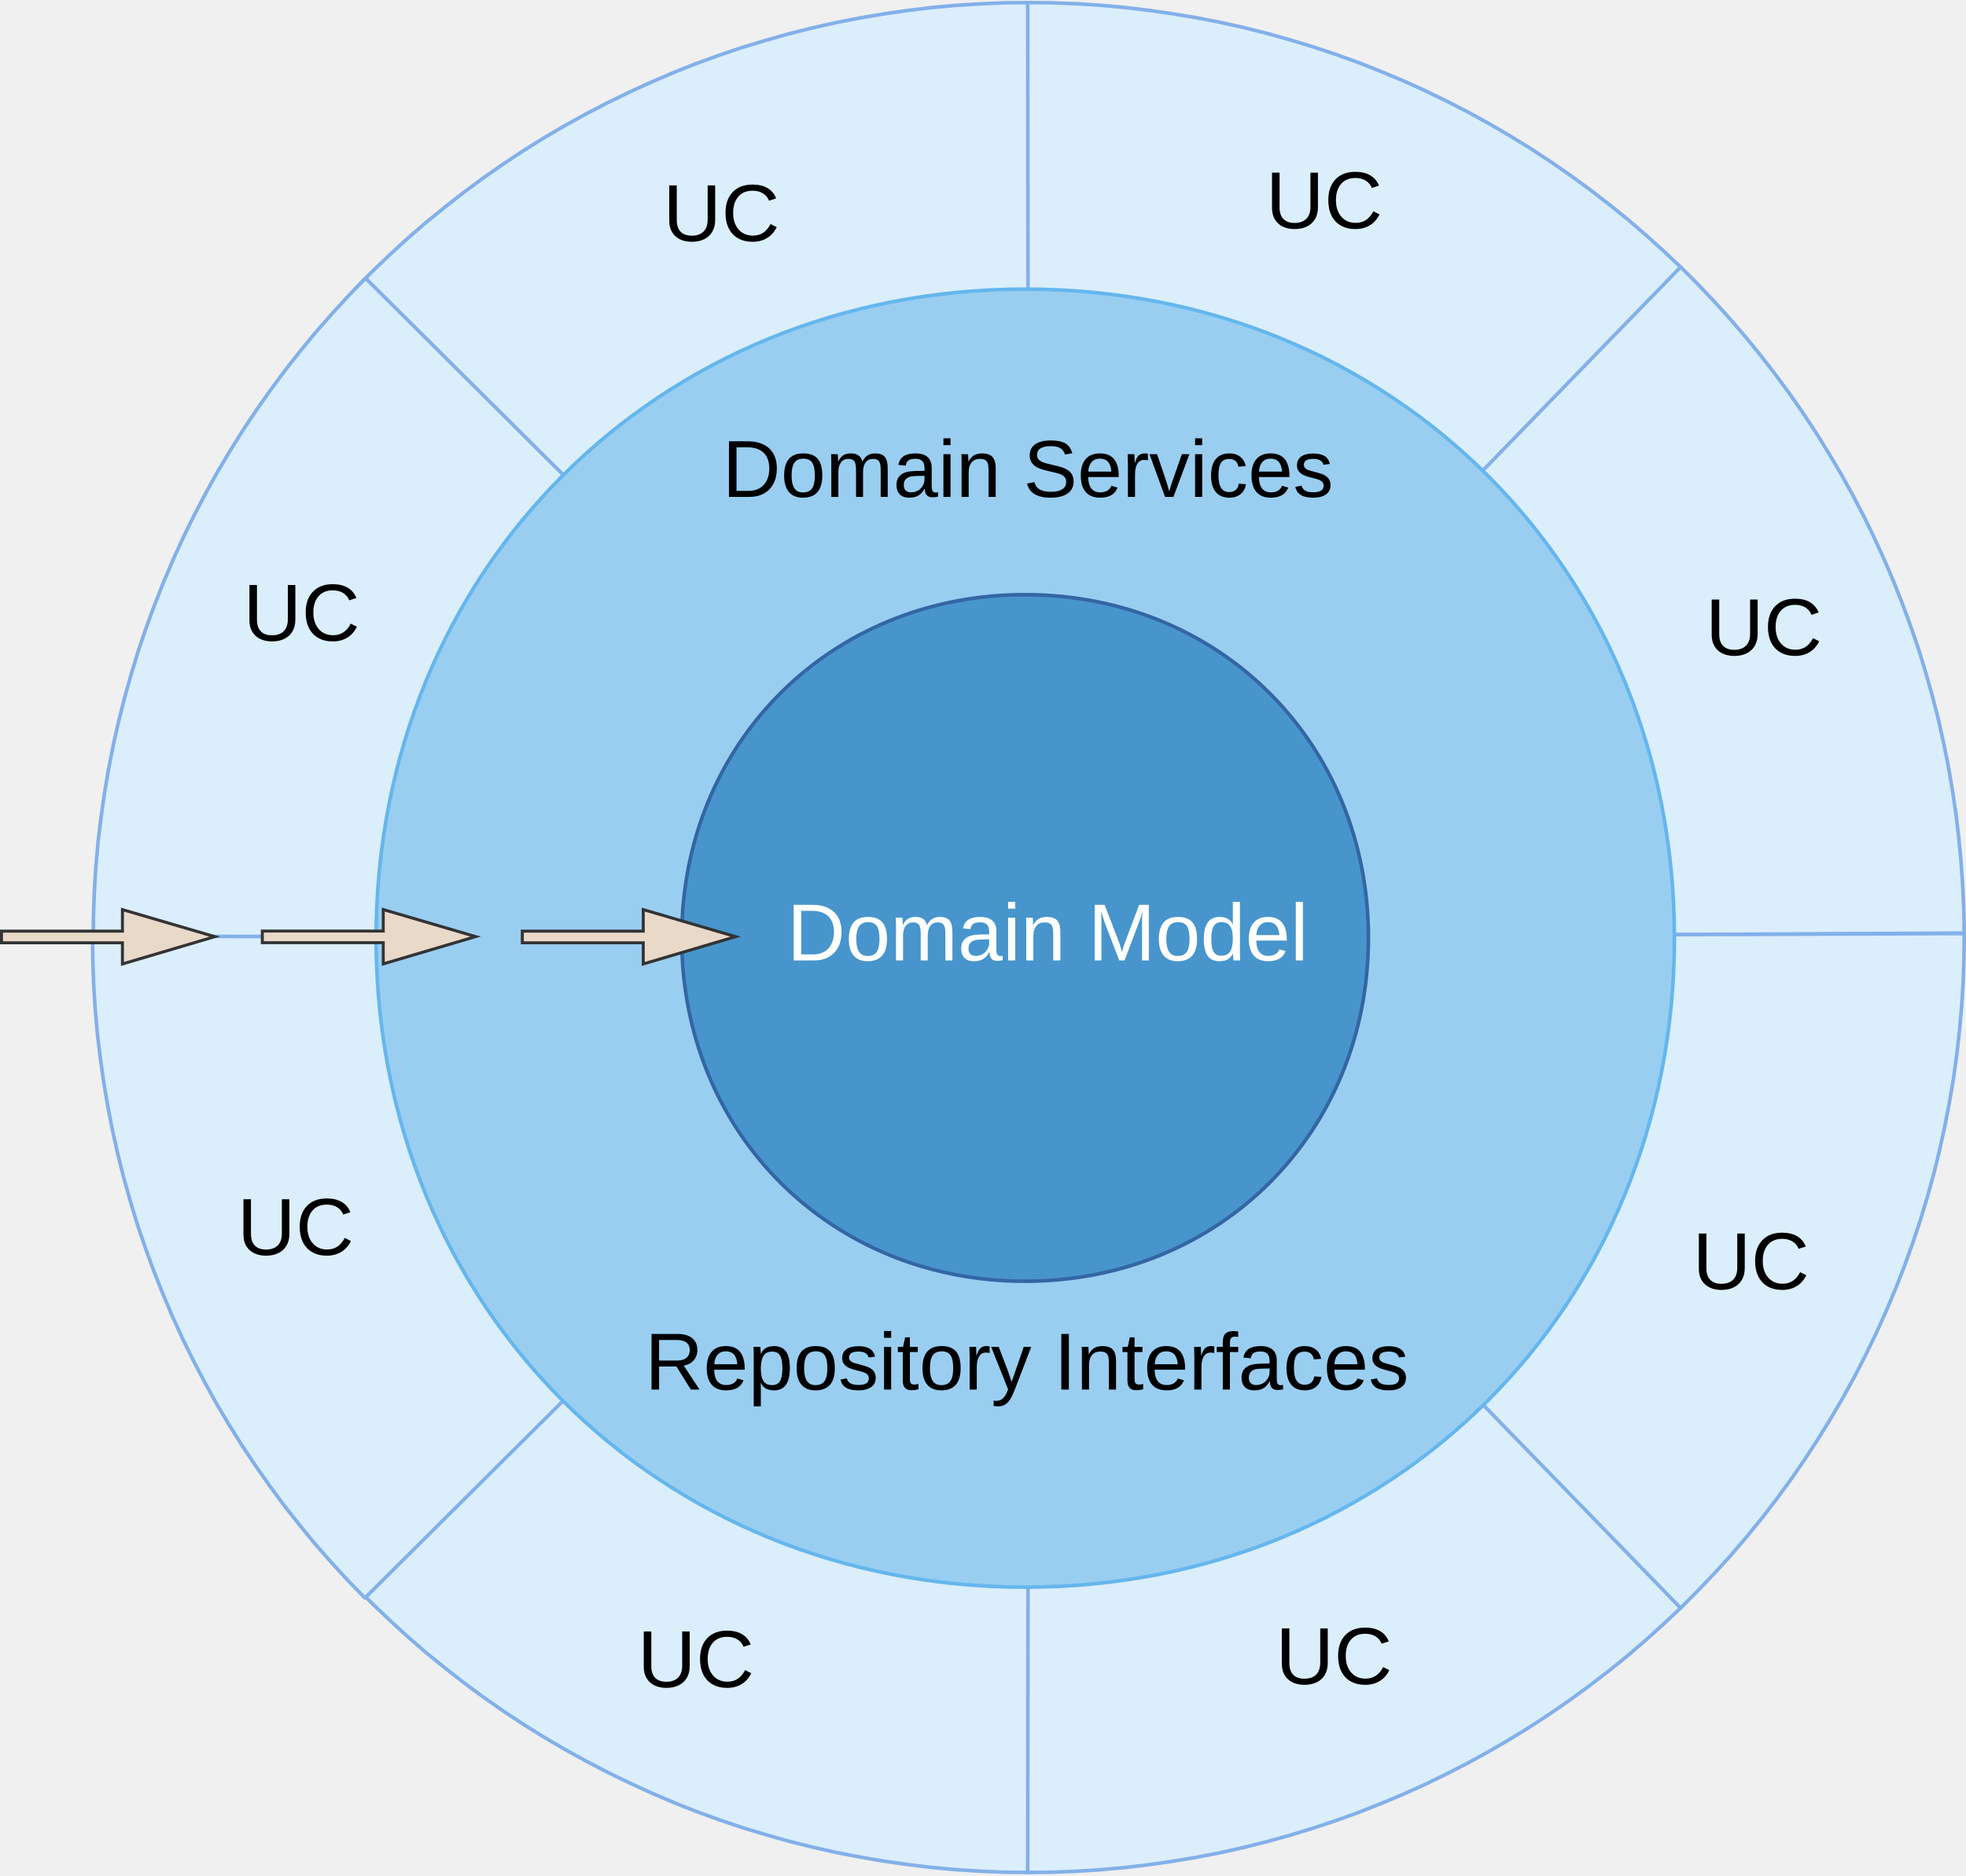
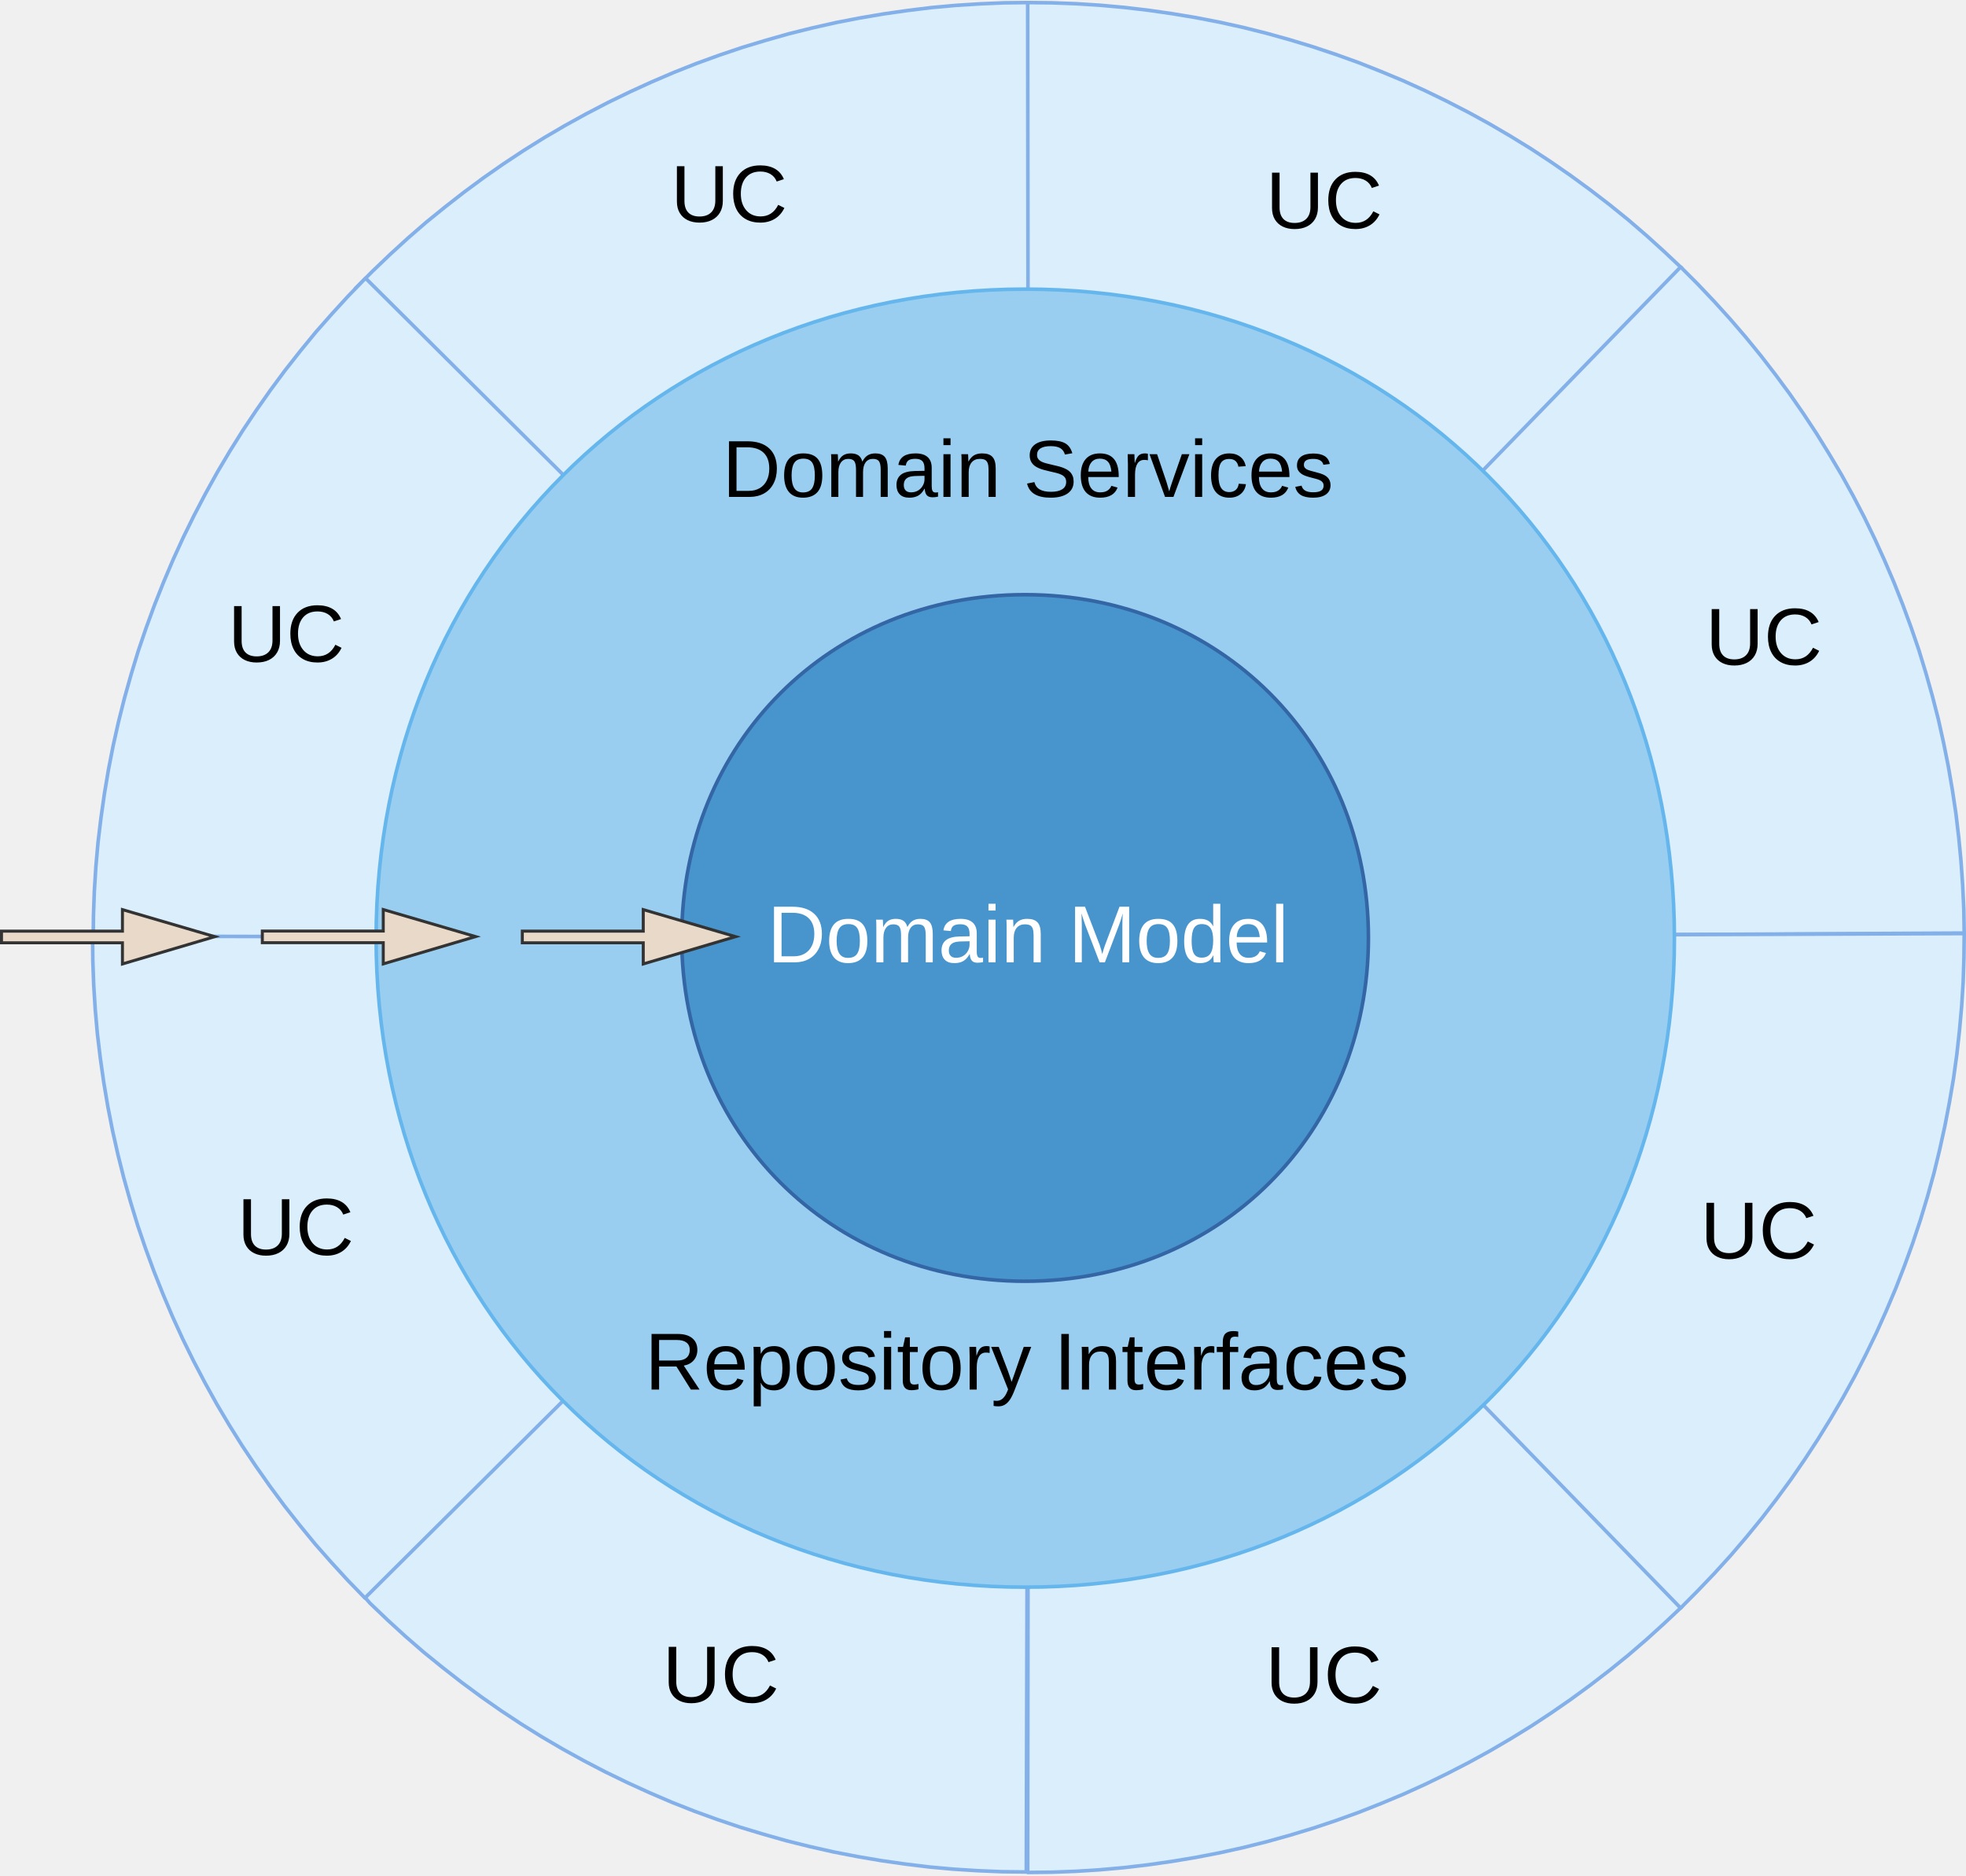
<svg xmlns="http://www.w3.org/2000/svg" version="1.1" id="svg9035" viewBox="0 0 547.086 521.972" height="147.312mm" width="154.4mm">
  <defs id="defs9037">
    <clipPath id="presentation_clip_path" clipPathUnits="userSpaceOnUse">
      <rect x="0" y="0" width="29700" height="21000" id="rect10139" />
    </clipPath>
    <clipPath id="presentation_clip_path_shrink" clipPathUnits="userSpaceOnUse">
      <rect x="29" y="21" width="29641" height="20958" id="rect10142" />
    </clipPath>
  </defs>
-   <g transform="translate(-59.77128,-109.3121)" id="layer1">
-     <g transform="matrix(0.03543307,0,0,0.03543307,-115.2724,56.83967)" id="g10651" style="fill-rule:evenodd;stroke-width:28.222;stroke-linejoin:round">
-       <g id="g10249">
-         <g id="id2" class="Master_Slide">
-           <g id="bg-id2" class="Background" />
-           <g id="bo-id2" class="BackgroundObjects" />
-         </g>
+   <g style="fill-rule:evenodd;stroke-width:28.222;stroke-linejoin:round" id="g10651" transform="matrix(0.03543307,0,0,0.03543307,-175.0437,-52.47244)">
+     <g id="g10249">
+       <g class="Master_Slide" id="id2">
+         <g class="Background" id="bg-id2" />
+         <g class="BackgroundObjects" id="bo-id2" />
      </g>
-       <g id="g10256">
-         <g id="container-id1">
-           <g clip-path="url(#presentation_clip_path)" class="Slide" id="id1">
-             <g id="g10260" class="Page">
-               <g id="g10288" class="com.sun.star.drawing.CustomShape">
-                 <g id="id5">
-                   <rect id="rect10291" height="14697" width="14698" y="1500" x="5671" class="BoundingBox" style="fill:none;stroke:none" />
-                   <path id="path10293" d="m 7731,3747 134,-135 138,-132 140,-128 144,-125 148,-120 150,-117 153,-113 156,-109 159,-105 162,-101 164,-96 167,-92 169,-88 171,-83 173,-79 175,-75 177,-70 179,-65 181,-61 182,-55 183,-52 185,-46 186,-42 186,-36 188,-32 189,-27 189,-23 189,-17 190,-12 191,-8 190,-2 0,7347 -5288,-5101 z m -2059,-2246 0,0 z m 14695,14694 0,0 z" style="fill:#dbeefc;stroke:none" />
-                   <path id="path10295" d="m 7731,3747 134,-135 138,-132 140,-128 144,-125 148,-120 150,-117 153,-113 156,-109 159,-105 162,-101 164,-96 167,-92 169,-88 171,-83 173,-79 175,-75 177,-70 179,-65 181,-61 182,-55 183,-52 185,-46 186,-42 186,-36 188,-32 189,-27 189,-23 189,-17 190,-12 191,-8 190,-2 0,7347 -5288,-5101 z" style="fill:none;stroke:#83b0e9" />
-                   <path id="path10297" d="m 5672,1501 0,0 z" style="fill:none;stroke:#83b0e9" />
-                   <path id="path10299" d="m 20367,16195 0,0 z" style="fill:none;stroke:#83b0e9" />
-                 </g>
-               </g>
-               <g id="g10301" class="com.sun.star.drawing.CustomShape">
-                 <g id="id6">
-                   <rect id="rect10304" height="14697" width="14698" y="1500" x="5671" class="BoundingBox" style="fill:none;stroke:none" />
-                   <path id="path10306" d="m 5672,8865 2,-192 7,-192 12,-192 17,-192 23,-191 27,-190 32,-190 37,-189 42,-187 47,-187 52,-185 56,-184 62,-182 66,-180 71,-179 75,-177 80,-175 85,-173 89,-170 93,-168 98,-165 102,-163 107,-160 111,-158 114,-154 119,-151 122,-149 127,-144 130,-142 134,-138 5208,5182 -7347,17 z m 0,-7364 0,0 z m 14695,14694 0,0 z" style="fill:#dbeefc;stroke:none" />
-                   <path id="path10308" d="m 5672,8865 2,-192 7,-192 12,-192 17,-192 23,-191 27,-190 32,-190 37,-189 42,-187 47,-187 52,-185 56,-184 62,-182 66,-180 71,-179 75,-177 80,-175 85,-173 89,-170 93,-168 98,-165 102,-163 107,-160 111,-158 114,-154 119,-151 122,-149 127,-144 130,-142 134,-138 5208,5182 -7347,17 z" style="fill:none;stroke:#83b0e9" />
-                   <path id="path10310" d="m 5672,1501 0,0 z" style="fill:none;stroke:#83b0e9" />
-                   <path id="path10312" d="m 20367,16195 0,0 z" style="fill:none;stroke:#83b0e9" />
-                 </g>
-               </g>
-               <g id="g10314" class="com.sun.star.drawing.CustomShape">
-                 <g id="id7">
-                   <rect id="rect10317" height="14697" width="14698" y="1500" x="5671" class="BoundingBox" style="fill:none;stroke:none" />
-                   <path id="path10319" d="m 13011,1501 190,2 189,7 189,12 189,17 188,22 188,27 187,31 186,36 185,41 184,46 183,51 181,55 180,60 178,64 177,70 175,73 172,78 171,83 169,87 166,91 164,96 161,99 158,104 156,108 153,112 151,116 147,119 144,124 140,127 138,130 -5131,5259 -8,-7347 z m -7339,0 0,0 z m 14695,14694 0,0 z" style="fill:#dbeefc;stroke:none" />
-                   <path id="path10321" d="m 13011,1501 190,2 189,7 189,12 189,17 188,22 188,27 187,31 186,36 185,41 184,46 183,51 181,55 180,60 178,64 177,70 175,73 172,78 171,83 169,87 166,91 164,96 161,99 158,104 156,108 153,112 151,116 147,119 144,124 140,127 138,130 -5131,5259 -8,-7347 z" style="fill:none;stroke:#83b0e9" />
-                   <path id="path10323" d="m 5672,1501 0,0 z" style="fill:none;stroke:#83b0e9" />
-                   <path id="path10325" d="m 20367,16195 0,0 z" style="fill:none;stroke:#83b0e9" />
-                 </g>
-               </g>
-               <g id="g10327" class="com.sun.star.drawing.CustomShape">
-                 <g id="id8">
-                   <rect id="rect10330" height="14697" width="14698" y="1500" x="5671" class="BoundingBox" style="fill:none;stroke:none" />
-                   <path id="path10332" d="m 18139,3578 133,133 130,137 126,139 123,143 119,146 115,149 112,152 107,154 104,158 99,160 96,162 91,165 87,167 82,169 78,172 74,173 69,175 65,177 61,178 55,180 51,181 47,183 41,184 37,184 32,186 28,186 22,187 18,188 13,188 9,188 3,188 -7347,38 5120,-5270 z M 5672,1501 l 0,0 z m 14695,14694 0,0 z" style="fill:#dbeefc;stroke:none" />
-                   <path id="path10334" d="m 18139,3578 133,133 130,137 126,139 123,143 119,146 115,149 112,152 107,154 104,158 99,160 96,162 91,165 87,167 82,169 78,172 74,173 69,175 65,177 61,178 55,180 51,181 47,183 41,184 37,184 32,186 28,186 22,187 18,188 13,188 9,188 3,188 -7347,38 5120,-5270 z" style="fill:none;stroke:#83b0e9" />
-                   <path id="path10336" d="m 5672,1501 0,0 z" style="fill:none;stroke:#83b0e9" />
-                   <path id="path10338" d="m 20367,16195 0,0 z" style="fill:none;stroke:#83b0e9" />
-                 </g>
-               </g>
-               <g id="g10340" class="com.sun.star.drawing.CustomShape">
-                 <g id="id9">
-                   <rect id="rect10343" height="14697" width="14698" y="1494" x="5671" class="BoundingBox" style="fill:none;stroke:none" />
-                   <path id="path10345" d="m 7731,13943 134,135 138,132 140,128 144,125 148,120 150,117 153,113 156,109 159,105 162,101 164,96 167,92 169,88 171,83 173,79 175,75 177,70 179,65 181,61 182,55 183,52 185,46 186,42 186,36 188,32 189,27 189,23 189,17 190,12 191,8 190,2 0,-7347 -5288,5101 z m -2059,2246 0,0 z m 14695,-14694 0,0 z" style="fill:#dbeefc;stroke:none" />
-                   <path id="path10347" d="m 7731,13943 134,135 138,132 140,128 144,125 148,120 150,117 153,113 156,109 159,105 162,101 164,96 167,92 169,88 171,83 173,79 175,75 177,70 179,65 181,61 182,55 183,52 185,46 186,42 186,36 188,32 189,27 189,23 189,17 190,12 191,8 190,2 0,-7347 -5288,5101 z" style="fill:none;stroke:#83b0e9" />
-                   <path id="path10349" d="m 5672,16189 0,0 z" style="fill:none;stroke:#83b0e9" />
-                   <path id="path10351" d="m 20367,1495 0,0 z" style="fill:none;stroke:#83b0e9" />
-                   <text id="text10353" transform="matrix(-1,0,0,-1,26218,17246)" class="TextShape">
-                     <tspan id="tspan10355" font-weight="400" font-size="635px" class="TextParagraph" style="font-weight:400;font-size:635px;font-family:'Liberation Sans', sans-serif">
-                       <tspan id="tspan10357" y="8623" x="13109" class="TextPosition">
-                         <tspan id="tspan10359" style="fill:#000000;stroke:none" />
-                       </tspan>
-                     </tspan>
-                   </text>
-                 </g>
-               </g>
-               <g id="g10361" class="com.sun.star.drawing.CustomShape">
-                 <g id="id10">
-                   <rect id="rect10364" height="14697" width="14698" y="1503" x="5666" class="BoundingBox" style="fill:none;stroke:none" />
-                   <path id="path10366" d="m 5667,8834 2,192 7,192 12,192 17,192 23,191 27,190 32,190 37,189 42,187 47,187 52,185 56,184 62,182 66,180 71,179 75,177 80,175 85,173 89,170 93,168 98,165 102,163 107,160 111,158 114,154 119,151 122,149 127,144 130,142 134,138 5208,-5182 -7347,-17 z m 0,7364 0,0 z m 14695,-14694 0,0 z" style="fill:#dbeefc;stroke:none" />
-                   <path id="path10368" d="m 5667,8834 2,192 7,192 12,192 17,192 23,191 27,190 32,190 37,189 42,187 47,187 52,185 56,184 62,182 66,180 71,179 75,177 80,175 85,173 89,170 93,168 98,165 102,163 107,160 111,158 114,154 119,151 122,149 127,144 130,142 134,138 5208,-5182 -7347,-17 z" style="fill:none;stroke:#83b0e9" />
-                   <path id="path10370" d="m 5667,16198 0,0 z" style="fill:none;stroke:#83b0e9" />
-                   <path id="path10372" d="m 20362,1504 0,0 z" style="fill:none;stroke:#83b0e9" />
-                 </g>
-               </g>
-               <g id="g10374" class="com.sun.star.drawing.CustomShape">
-                 <g id="id11">
-                   <rect id="rect10377" height="14697" width="14698" y="1494" x="5671" class="BoundingBox" style="fill:none;stroke:none" />
-                   <path id="path10379" d="m 13011,16189 190,-2 189,-7 189,-12 189,-17 188,-22 188,-27 187,-31 186,-36 185,-41 184,-46 183,-51 181,-55 180,-60 178,-64 177,-70 175,-73 172,-78 171,-83 169,-87 166,-91 164,-96 161,-99 158,-104 156,-108 153,-112 151,-116 147,-119 144,-124 140,-127 138,-130 -5131,-5259 -8,7347 z m -7339,0 0,0 z m 14695,-14694 0,0 z" style="fill:#dbeefc;stroke:none" />
-                   <path id="path10381" d="m 13011,16189 190,-2 189,-7 189,-12 189,-17 188,-22 188,-27 187,-31 186,-36 185,-41 184,-46 183,-51 181,-55 180,-60 178,-64 177,-70 175,-73 172,-78 171,-83 169,-87 166,-91 164,-96 161,-99 158,-104 156,-108 153,-112 151,-116 147,-119 144,-124 140,-127 138,-130 -5131,-5259 -8,7347 z" style="fill:none;stroke:#83b0e9" />
-                   <path id="path10383" d="m 5672,16189 0,0 z" style="fill:none;stroke:#83b0e9" />
-                   <path id="path10385" d="m 20367,1495 0,0 z" style="fill:none;stroke:#83b0e9" />
-                 </g>
-               </g>
-               <g id="g10387" class="com.sun.star.drawing.CustomShape">
-                 <g id="id12">
-                   <rect id="rect10390" height="14697" width="14698" y="1494" x="5671" class="BoundingBox" style="fill:none;stroke:none" />
-                   <path id="path10392" d="m 18139,14112 134,-135 132,-138 128,-141 124,-145 120,-147 116,-151 113,-154 108,-157 104,-159 100,-162 96,-164 92,-167 87,-170 83,-171 78,-174 74,-175 69,-178 65,-179 60,-181 55,-182 51,-184 45,-185 41,-186 36,-187 32,-187 26,-189 21,-189 17,-190 12,-190 6,-191 2,-190 -7347,28 5120,5270 z m -12467,2077 0,0 z m 14695,-14694 0,0 z" style="fill:#dbeefc;stroke:none" />
-                   <path id="path10394" d="m 18139,14112 134,-135 132,-138 128,-141 124,-145 120,-147 116,-151 113,-154 108,-157 104,-159 100,-162 96,-164 92,-167 87,-170 83,-171 78,-174 74,-175 69,-178 65,-179 60,-181 55,-182 51,-184 45,-185 41,-186 36,-187 32,-187 26,-189 21,-189 17,-190 12,-190 6,-191 2,-190 -7347,28 5120,5270 z" style="fill:none;stroke:#83b0e9" />
-                   <path id="path10396" d="m 5672,16189 0,0 z" style="fill:none;stroke:#83b0e9" />
-                   <path id="path10398" d="m 20367,1495 0,0 z" style="fill:none;stroke:#83b0e9" />
-                 </g>
-               </g>
-               <g id="g10400" class="com.sun.star.drawing.CustomShape">
-                 <g id="id13">
-                   <rect id="rect10403" height="10200" width="10200" y="3751" x="7893" class="BoundingBox" style="fill:none;stroke:none" />
-                   <path id="path10405" d="m 12992,3752 c 2890,0 5098,2208 5098,5098 0,2890 -2208,5098 -5098,5098 -2890,0 -5098,-2208 -5098,-5098 0,-2890 2208,-5098 5098,-5098 z m -5098,0 0,0 z m 10197,10197 0,0 z" style="fill:#99cef1;stroke:none" />
-                   <path id="path10407" d="m 12992,3752 c 2890,0 5098,2208 5098,5098 0,2890 -2208,5098 -5098,5098 -2890,0 -5098,-2208 -5098,-5098 0,-2890 2208,-5098 5098,-5098 z" style="fill:none;stroke:#65b6ed" />
-                   <path id="path10409" d="m 7894,3752 0,0 z" style="fill:none;stroke:#65b6ed" />
-                   <path id="path10411" d="m 18091,13949 0,0 z" style="fill:none;stroke:#65b6ed" />
-                 </g>
-               </g>
-               <g id="g10413" class="com.sun.star.drawing.TextShape">
-                 <g id="id14">
-                   <rect id="rect10416" height="3952" width="4499" y="2673" x="9297" class="BoundingBox" style="fill:none;stroke:none" />
-                   <text id="text10418" class="TextShape">
-                     <tspan id="tspan10420" font-weight="400" font-size="635px" class="TextParagraph" style="font-weight:400;font-size:635px;font-family:'Liberation Sans', sans-serif">
-                       <tspan id="tspan10422" y="3374" x="10147" class="TextPosition">
-                         <tspan id="tspan10424" style="fill:#000000;stroke:none">UC</tspan>
-                       </tspan>
-                     </tspan>
-                   </text>
-                 </g>
-               </g>
-               <g id="g10426" class="com.sun.star.drawing.TextShape">
-                 <g id="id15">
-                   <rect id="rect10429" height="3952" width="4499" y="2573" x="14031" class="BoundingBox" style="fill:none;stroke:none" />
-                   <text id="text10431" class="TextShape">
-                     <tspan id="tspan10433" font-weight="400" font-size="635px" class="TextParagraph" style="font-weight:400;font-size:635px;font-family:'Liberation Sans', sans-serif">
-                       <tspan id="tspan10435" y="3274" x="14881" class="TextPosition">
-                         <tspan id="tspan10437" style="fill:#000000;stroke:none">UC</tspan>
-                       </tspan>
-                     </tspan>
-                   </text>
-                 </g>
-               </g>
-               <g id="g10439" class="com.sun.star.drawing.TextShape">
-                 <g id="id16">
-                   <rect id="rect10442" height="1398" width="2033" y="10906" x="17383" class="BoundingBox" style="fill:none;stroke:none" />
-                   <text id="text10444" class="TextShape">
-                     <tspan id="tspan10446" font-weight="400" font-size="635px" class="TextParagraph" style="font-weight:400;font-size:635px;font-family:'Liberation Sans', sans-serif">
-                       <tspan id="tspan10448" y="11607" x="18233" class="TextPosition">
-                         <tspan id="tspan10450" style="fill:#000000;stroke:none">UC</tspan>
-                       </tspan>
-                     </tspan>
-                   </text>
-                 </g>
-               </g>
-               <g id="g10452" class="com.sun.star.drawing.TextShape">
-                 <g id="id17">
-                   <rect id="rect10455" height="1217" width="2133" y="14008" x="14108" class="BoundingBox" style="fill:none;stroke:none" />
-                   <text id="text10457" class="TextShape">
-                     <tspan id="tspan10459" font-weight="400" font-size="635px" class="TextParagraph" style="font-weight:400;font-size:635px;font-family:'Liberation Sans', sans-serif">
-                       <tspan id="tspan10461" y="14709" x="14958" class="TextPosition">
-                         <tspan id="tspan10463" style="fill:#000000;stroke:none">UC</tspan>
-                       </tspan>
-                     </tspan>
-                   </text>
-                 </g>
-               </g>
-               <g id="g10465" class="com.sun.star.drawing.TextShape">
-                 <g id="id18">
-                   <rect id="rect10468" height="3952" width="2313" y="5926" x="17484" class="BoundingBox" style="fill:none;stroke:none" />
-                   <text id="text10470" class="TextShape">
-                     <tspan id="tspan10472" font-weight="400" font-size="635px" class="TextParagraph" style="font-weight:400;font-size:635px;font-family:'Liberation Sans', sans-serif">
-                       <tspan id="tspan10474" y="6627" x="18334" class="TextPosition">
-                         <tspan id="tspan10476" style="fill:#000000;stroke:none">UC</tspan>
-                       </tspan>
-                     </tspan>
-                   </text>
-                 </g>
-               </g>
-               <g id="g10478" class="com.sun.star.drawing.TextShape">
-                 <g id="id19">
-                   <rect id="rect10481" height="963" width="3207" y="14032" x="9097" class="BoundingBox" style="fill:none;stroke:none" />
-                   <text id="text10483" class="TextShape">
-                     <tspan id="tspan10485" font-weight="400" font-size="635px" class="TextParagraph" style="font-weight:400;font-size:635px;font-family:'Liberation Sans', sans-serif">
-                       <tspan id="tspan10487" y="14733" x="9947" class="TextPosition">
-                         <tspan id="tspan10489" style="fill:#000000;stroke:none">UC</tspan>
-                       </tspan>
-                     </tspan>
-                   </text>
-                 </g>
-               </g>
-               <g id="g10491" class="com.sun.star.drawing.TextShape">
-                 <g id="id20">
-                   <rect id="rect10494" height="3953" width="4499" y="10637" x="5953" class="BoundingBox" style="fill:none;stroke:none" />
-                   <text id="text10496" class="TextShape">
-                     <tspan id="tspan10498" font-weight="400" font-size="635px" class="TextParagraph" style="font-weight:400;font-size:635px;font-family:'Liberation Sans', sans-serif">
-                       <tspan id="tspan10500" y="11338" x="6803" class="TextPosition">
-                         <tspan id="tspan10502" style="fill:#000000;stroke:none">UC</tspan>
-                       </tspan>
-                     </tspan>
-                   </text>
-                 </g>
-               </g>
-               <g id="g10504" class="com.sun.star.drawing.TextShape">
-                 <g id="id21">
-                   <rect id="rect10507" height="3952" width="4499" y="5812" x="6000" class="BoundingBox" style="fill:none;stroke:none" />
-                   <text id="text10509" class="TextShape">
-                     <tspan id="tspan10511" font-weight="400" font-size="635px" class="TextParagraph" style="font-weight:400;font-size:635px;font-family:'Liberation Sans', sans-serif">
-                       <tspan id="tspan10513" y="6513" x="6850" class="TextPosition">
-                         <tspan id="tspan10515" style="fill:#000000;stroke:none">UC</tspan>
-                       </tspan>
-                     </tspan>
-                   </text>
-                 </g>
-               </g>
-               <g id="g10517" class="com.sun.star.drawing.TextShape">
-                 <g id="id22">
-                   <rect id="rect10520" height="2048" width="6785" y="4683" x="9763" class="BoundingBox" style="fill:none;stroke:none" />
-                   <text id="text10522" class="TextShape">
-                     <tspan id="tspan10524" font-weight="400" font-size="635px" class="TextParagraph" style="font-weight:400;font-size:635px;font-family:'Liberation Sans', sans-serif">
-                       <tspan id="tspan10526" y="5384" x="10613" class="TextPosition">
-                         <tspan id="tspan10528" style="fill:#000000;stroke:none">Domain Services</tspan>
-                       </tspan>
-                     </tspan>
-                   </text>
-                 </g>
-               </g>
-               <g id="g10530" class="com.sun.star.drawing.TextShape">
-                 <g id="id23">
-                   <rect id="rect10533" height="3952" width="4499" y="8786" x="11471" class="BoundingBox" style="fill:none;stroke:none" />
-                   <text id="text10535" class="TextShape">
-                     <tspan id="tspan10537" font-weight="400" font-size="635px" class="TextParagraph" style="font-weight:400;font-size:635px;font-family:'Liberation Sans', sans-serif">
-                       <tspan id="tspan10539" y="9487" x="12321" class="TextPosition">
-                         <tspan id="tspan10541" style="fill:#000000;stroke:none">Asfsaf</tspan>
-                       </tspan>
-                     </tspan>
-                   </text>
-                 </g>
-               </g>
-               <g id="g10543" class="com.sun.star.drawing.CustomShape">
-                 <g id="id24">
-                   <rect id="rect10546" height="5397" width="5397" y="6151" x="10293" class="BoundingBox" style="fill:none;stroke:none" />
-                   <path id="path10548" d="m 12990,6152 c 1529,0 2697,1167 2697,2696 0,1529 -1168,2697 -2697,2697 -1529,0 -2696,-1168 -2696,-2697 0,-1529 1167,-2696 2696,-2696 z m -2696,0 0,0 z m 5394,5394 0,0 z" style="fill:#4795cc;stroke:none" />
-                   <path id="path10550" d="m 12990,6152 c 1529,0 2697,1167 2697,2696 0,1529 -1168,2697 -2697,2697 -1529,0 -2696,-1168 -2696,-2697 0,-1529 1167,-2696 2696,-2696 z" style="fill:none;stroke:#3465a4" />
-                   <path id="path10552" d="m 10294,6152 0,0 z" style="fill:none;stroke:#3465a4" />
-                   <path id="path10554" d="m 15688,11546 0,0 z" style="fill:none;stroke:#3465a4" />
-                 </g>
-               </g>
-               <g id="g10556" class="com.sun.star.drawing.TextShape">
-                 <g id="id25">
-                   <rect id="rect10559" height="1794" width="6224" y="8324" x="10271" class="BoundingBox" style="fill:none;stroke:none" />
-                   <text id="text10561" class="TextShape">
-                     <tspan id="tspan10563" font-weight="400" font-size="635px" class="TextParagraph" style="font-weight:400;font-size:635px;font-family:'Liberation Sans', sans-serif">
-                       <tspan id="tspan10565" y="9025" x="11121" class="TextPosition">
-                         <tspan id="tspan10567" style="fill:#ffffff;stroke:none">Domain Model</tspan>
-                       </tspan>
-                     </tspan>
-                   </text>
-                 </g>
-               </g>
-               <g id="g10569" class="com.sun.star.drawing.TextShape">
-                 <g id="id26">
-                   <rect id="rect10572" height="1906" width="7166" y="11695" x="9155" class="BoundingBox" style="fill:none;stroke:none" />
-                   <text id="text10574" class="TextShape">
-                     <tspan id="tspan10576" font-weight="400" font-size="635px" class="TextParagraph" style="font-weight:400;font-size:635px;font-family:'Liberation Sans', sans-serif">
-                       <tspan id="tspan10578" y="12396" x="10005" class="TextPosition">
-                         <tspan id="tspan10580" style="fill:#000000;stroke:none">Repository Interfaces</tspan>
-                       </tspan>
-                     </tspan>
-                   </text>
-                 </g>
-               </g>
-               <path id="rect16997-2" d="m 7950.044,8625.372 0,169.058 -949.799,0 0,91.447 949.799,0 0,166.357 725.455,-214.478 -725.455,-212.383 z" style="opacity:1;fill:#e9d9c9;fill-opacity:1;fill-rule:nonzero;stroke:#333333;stroke-width:23.481;stroke-linecap:round;stroke-linejoin:miter;stroke-miterlimit:4;stroke-dasharray:none;stroke-dashoffset:0;stroke-opacity:1" />
-               <path id="rect16997-9-5" d="m 9991.932,8625.854 0,169.058 -949.799,0 0,91.447 949.799,0 0,166.357 725.454,-214.478 -725.454,-212.383 z" style="opacity:1;fill:#e9d9c9;fill-opacity:1;fill-rule:nonzero;stroke:#333333;stroke-width:23.481;stroke-linecap:round;stroke-linejoin:miter;stroke-miterlimit:4;stroke-dasharray:none;stroke-dashoffset:0;stroke-opacity:1" />
-               <path id="rect16997-7-8" d="m 5901.663,8625.854 0,169.058 -949.799,0 0,91.447 949.799,0 0,166.357 725.454,-214.478 -725.454,-212.383 z" style="opacity:1;fill:#e9d9c9;fill-opacity:1;fill-rule:nonzero;stroke:#333333;stroke-width:23.481;stroke-linecap:round;stroke-linejoin:miter;stroke-miterlimit:4;stroke-dasharray:none;stroke-dashoffset:0;stroke-opacity:1" />
-             </g>
+     </g>
+     <g id="g10256">
+       <g id="container-id1">
+         <g id="id1" class="Slide" clip-path="url(#presentation_clip_path)">
+           <g class="Page" id="g10260">
+             <rect style="fill:none;stroke:none" class="BoundingBox" x="5671" y="1500" width="14698" height="14697" id="rect10291" />
+             <path style="fill:#dbeefc;stroke:none" d="m 7731,3747 134,-135 138,-132 140,-128 144,-125 148,-120 150,-117 153,-113 156,-109 159,-105 162,-101 164,-96 167,-92 169,-88 171,-83 173,-79 175,-75 177,-70 179,-65 181,-61 182,-55 183,-52 185,-46 186,-42 186,-36 188,-32 189,-27 189,-23 189,-17 190,-12 191,-8 190,-2 0,7347 -5288,-5101 z m -2059,-2246 0,0 z m 14695,14694 0,0 z" id="path10293" />
+             <path style="fill:none;stroke:#83b0e9" d="m 7731,3747 134,-135 138,-132 140,-128 144,-125 148,-120 150,-117 153,-113 156,-109 159,-105 162,-101 164,-96 167,-92 169,-88 171,-83 173,-79 175,-75 177,-70 179,-65 181,-61 182,-55 183,-52 185,-46 186,-42 186,-36 188,-32 189,-27 189,-23 189,-17 190,-12 191,-8 190,-2 0,7347 -5288,-5101 z" id="path10295" />
+             <path style="fill:none;stroke:#83b0e9" d="m 5672,1501 0,0 z" id="path10297" />
+             <path style="fill:none;stroke:#83b0e9" d="m 20367,16195 0,0 z" id="path10299" />
+             <rect style="fill:none;stroke:none" class="BoundingBox" x="5671" y="1500" width="14698" height="14697" id="rect10304" />
+             <path style="fill:#dbeefc;stroke:none" d="m 5672,8865 2,-192 7,-192 12,-192 17,-192 23,-191 27,-190 32,-190 37,-189 42,-187 47,-187 52,-185 56,-184 62,-182 66,-180 71,-179 75,-177 80,-175 85,-173 89,-170 93,-168 98,-165 102,-163 107,-160 111,-158 114,-154 119,-151 122,-149 127,-144 130,-142 134,-138 5208,5182 -7347,17 z m 0,-7364 0,0 z m 14695,14694 0,0 z" id="path10306" />
+             <path style="fill:none;stroke:#83b0e9" d="m 5672,8865 2,-192 7,-192 12,-192 17,-192 23,-191 27,-190 32,-190 37,-189 42,-187 47,-187 52,-185 56,-184 62,-182 66,-180 71,-179 75,-177 80,-175 85,-173 89,-170 93,-168 98,-165 102,-163 107,-160 111,-158 114,-154 119,-151 122,-149 127,-144 130,-142 134,-138 5208,5182 -7347,17 z" id="path10308" />
+             <path style="fill:none;stroke:#83b0e9" d="m 5672,1501 0,0 z" id="path10310" />
+             <path style="fill:none;stroke:#83b0e9" d="m 20367,16195 0,0 z" id="path10312" />
+             <rect style="fill:none;stroke:none" class="BoundingBox" x="5671" y="1500" width="14698" height="14697" id="rect10317" />
+             <path style="fill:#dbeefc;stroke:none" d="m 13011,1501 190,2 189,7 189,12 189,17 188,22 188,27 187,31 186,36 185,41 184,46 183,51 181,55 180,60 178,64 177,70 175,73 172,78 171,83 169,87 166,91 164,96 161,99 158,104 156,108 153,112 151,116 147,119 144,124 140,127 138,130 -5131,5259 -8,-7347 z m -7339,0 0,0 z m 14695,14694 0,0 z" id="path10319" />
+             <path style="fill:none;stroke:#83b0e9" d="m 13011,1501 190,2 189,7 189,12 189,17 188,22 188,27 187,31 186,36 185,41 184,46 183,51 181,55 180,60 178,64 177,70 175,73 172,78 171,83 169,87 166,91 164,96 161,99 158,104 156,108 153,112 151,116 147,119 144,124 140,127 138,130 -5131,5259 -8,-7347 z" id="path10321" />
+             <path style="fill:none;stroke:#83b0e9" d="m 5672,1501 0,0 z" id="path10323" />
+             <path style="fill:none;stroke:#83b0e9" d="m 20367,16195 0,0 z" id="path10325" />
+             <rect style="fill:none;stroke:none" class="BoundingBox" x="5671" y="1500" width="14698" height="14697" id="rect10330" />
+             <path style="fill:#dbeefc;stroke:none" d="m 18139,3578 133,133 130,137 126,139 123,143 119,146 115,149 112,152 107,154 104,158 99,160 96,162 91,165 87,167 82,169 78,172 74,173 69,175 65,177 61,178 55,180 51,181 47,183 41,184 37,184 32,186 28,186 22,187 18,188 13,188 9,188 3,188 -7347,38 5120,-5270 z M 5672,1501 l 0,0 z m 14695,14694 0,0 z" id="path10332" />
+             <path style="fill:none;stroke:#83b0e9" d="m 18139,3578 133,133 130,137 126,139 123,143 119,146 115,149 112,152 107,154 104,158 99,160 96,162 91,165 87,167 82,169 78,172 74,173 69,175 65,177 61,178 55,180 51,181 47,183 41,184 37,184 32,186 28,186 22,187 18,188 13,188 9,188 3,188 -7347,38 5120,-5270 z" id="path10334" />
+             <path style="fill:none;stroke:#83b0e9" d="m 5672,1501 0,0 z" id="path10336" />
+             <path style="fill:none;stroke:#83b0e9" d="m 20367,16195 0,0 z" id="path10338" />
+             <rect style="fill:none;stroke:none" class="BoundingBox" x="5671" y="1494" width="14698" height="14697" id="rect10343" />
+             <path style="fill:#dbeefc;stroke:none" d="m 7731,13943 134,135 138,132 140,128 144,125 148,120 150,117 153,113 156,109 159,105 162,101 164,96 167,92 169,88 171,83 173,79 175,75 177,70 179,65 181,61 182,55 183,52 185,46 186,42 186,36 188,32 189,27 189,23 189,17 190,12 191,8 190,2 0,-7347 -5288,5101 z m -2059,2246 0,0 z m 14695,-14694 0,0 z" id="path10345" />
+             <path style="fill:none;stroke:#83b0e9" d="m 7731,13943 115.172,131.234 138,132 140,128 144,125 148,120 150,117 153,113 156,109 159,105 162,101 164,96 167,92 169,88 171,83 173,79 175,75 177,70 179,65 181,61 182,55 183,52 185,46 186,42 186,36 188,32 189,27 189,23 189,17 190,12 191,8 190,2 L 13019,8842 Z" id="path10347" />
+             <path style="fill:none;stroke:#83b0e9" d="m 5672,16189 0,0 z" id="path10349" />
+             <path style="fill:none;stroke:#83b0e9" d="m 20367,1495 0,0 z" id="path10351" />
+             <text class="TextShape" transform="scale(-1,-1)" id="text10353" x="-26218" y="-17246">
+               <tspan style="font-weight:400;font-size:635px;font-family:'Liberation Sans', sans-serif" class="TextParagraph" font-size="635px" font-weight="400" id="tspan10355">
+                 <tspan class="TextPosition" x="-13109" y="-8623" id="tspan10357">
+                   <tspan style="fill:#000000;stroke:none" id="tspan10359" />
+                 </tspan>
+               </tspan>
+             </text>
+             <rect style="fill:none;stroke:none" class="BoundingBox" x="5666" y="1503" width="14698" height="14697" id="rect10364" />
+             <path style="fill:#dbeefc;stroke:none" d="m 5667,8834 2,192 7,192 12,192 17,192 23,191 27,190 32,190 37,189 42,187 47,187 52,185 56,184 62,182 66,180 71,179 75,177 80,175 85,173 89,170 93,168 98,165 102,163 107,160 111,158 114,154 119,151 122,149 127,144 130,142 134,138 5208,-5182 -7347,-17 z m 0,7364 0,0 z m 14695,-14694 0,0 z" id="path10366" />
+             <path style="fill:none;stroke:#83b0e9" d="m 5667,8834 2,192 7,192 12,192 17,192 23,191 27,190 32,190 37,189 42,187 47,187 52,185 56,184 62,182 66,180 71,179 75,177 80,175 85,173 89,170 93,168 98,165 102,163 107,160 111,158 114,154 119,151 122,149 127,144 130,142 134,138 5208,-5182 -7347,-17 z" id="path10368" />
+             <path style="fill:none;stroke:#83b0e9" d="m 5667,16198 0,0 z" id="path10370" />
+             <path style="fill:none;stroke:#83b0e9" d="m 20362,1504 0,0 z" id="path10372" />
+             <rect style="fill:none;stroke:none" class="BoundingBox" x="5671" y="1494" width="14698" height="14697" id="rect10377" />
+             <path style="fill:#dbeefc;stroke:none" d="m 13011,16189 190,-2 189,-7 189,-12 189,-17 188,-22 188,-27 187,-31 186,-36 185,-41 184,-46 183,-51 181,-55 180,-60 178,-64 177,-70 175,-73 172,-78 171,-83 169,-87 166,-91 164,-96 161,-99 158,-104 156,-108 153,-112 151,-116 147,-119 144,-124 140,-127 138,-130 -5131,-5259 -8,7347 z m -7339,0 0,0 z m 14695,-14694 0,0 z" id="path10379" />
+             <path style="fill:none;stroke:#83b0e9" d="m 13011,16189 190,-2 189,-7 189,-12 189,-17 188,-22 188,-27 187,-31 186,-36 185,-41 184,-46 183,-51 181,-55 180,-60 178,-64 177,-70 175,-73 172,-78 171,-83 169,-87 166,-91 164,-96 161,-99 158,-104 156,-108 153,-112 151,-116 147,-119 144,-124 140,-127 138,-130 -5131,-5259 -8,7347 z" id="path10381" />
+             <path style="fill:none;stroke:#83b0e9" d="m 5672,16189 0,0 z" id="path10383" />
+             <path style="fill:none;stroke:#83b0e9" d="m 20367,1495 0,0 z" id="path10385" />
+             <rect style="fill:none;stroke:none" class="BoundingBox" x="5671" y="1494" width="14698" height="14697" id="rect10390" />
+             <path style="fill:#dbeefc;stroke:none" d="m 18139,14112 134,-135 132,-138 128,-141 124,-145 120,-147 116,-151 113,-154 108,-157 104,-159 100,-162 96,-164 92,-167 87,-170 83,-171 78,-174 74,-175 69,-178 65,-179 60,-181 55,-182 51,-184 45,-185 41,-186 36,-187 32,-187 26,-189 21,-189 17,-190 12,-190 6,-191 2,-190 -7347,28 5120,5270 z m -12467,2077 0,0 z m 14695,-14694 0,0 z" id="path10392" />
+             <path style="fill:none;stroke:#83b0e9" d="m 18139,14112 134,-135 132,-138 128,-141 124,-145 120,-147 116,-151 113,-154 108,-157 104,-159 100,-162 96,-164 92,-167 87,-170 83,-171 78,-174 74,-175 69,-178 65,-179 60,-181 55,-182 51,-184 45,-185 41,-186 36,-187 32,-187 26,-189 21,-189 17,-190 12,-190 6,-191 2,-190 -7347,28 5120,5270 z" id="path10394" />
+             <path style="fill:none;stroke:#83b0e9" d="m 5672,16189 0,0 z" id="path10396" />
+             <path style="fill:none;stroke:#83b0e9" d="m 20367,1495 0,0 z" id="path10398" />
+             <rect style="fill:none;stroke:none" class="BoundingBox" x="7893" y="3751" width="10200" height="10200" id="rect10403" />
+             <path style="fill:#99cef1;stroke:none" d="m 12992,3752 c 2890,0 5098,2208 5098,5098 0,2890 -2208,5098 -5098,5098 -2890,0 -5098,-2208 -5098,-5098 0,-2890 2208,-5098 5098,-5098 z m -5098,0 0,0 z m 10197,10197 0,0 z" id="path10405" />
+             <path style="fill:none;stroke:#65b6ed" d="m 12992,3752 c 2890,0 5098,2208 5098,5098 0,2890 -2208,5098 -5098,5098 -2890,0 -5098,-2208 -5098,-5098 0,-2890 2208,-5098 5098,-5098 z" id="path10407" />
+             <path style="fill:none;stroke:#65b6ed" d="m 7894,3752 0,0 z" id="path10409" />
+             <path style="fill:none;stroke:#65b6ed" d="m 18091,13949 0,0 z" id="path10411" />
+             <rect style="fill:none;stroke:none" class="BoundingBox" x="9297" y="2673" width="4499" height="3952" id="rect10416" />
+             <text class="TextShape" id="text10418" x="60.25" y="-150.626">
+               <tspan style="font-weight:400;font-size:635px;font-family:'Liberation Sans', sans-serif" class="TextParagraph" font-size="635px" font-weight="400" id="tspan10420">
+                 <tspan class="TextPosition" x="10207.25" y="3223.374" id="tspan10422">
+                   <tspan style="fill:#000000;stroke:none" id="tspan10424">UC</tspan>
+                 </tspan>
+               </tspan>
+             </text>
+             <rect style="fill:none;stroke:none" class="BoundingBox" x="14031" y="2573" width="4499" height="3952" id="rect10429" />
+             <text class="TextShape" id="text10431">
+               <tspan style="font-weight:400;font-size:635px;font-family:'Liberation Sans', sans-serif" class="TextParagraph" font-size="635px" font-weight="400" id="tspan10433">
+                 <tspan class="TextPosition" x="14881" y="3274" id="tspan10435">
+                   <tspan style="fill:#000000;stroke:none" id="tspan10437">UC</tspan>
+                 </tspan>
+               </tspan>
+             </text>
+             <rect style="fill:none;stroke:none" class="BoundingBox" x="17383" y="10906" width="2033" height="1398" id="rect10442" />
+             <text class="TextShape" id="text10444" x="60.25" y="-241.002">
+               <tspan style="font-weight:400;font-size:635px;font-family:'Liberation Sans', sans-serif" class="TextParagraph" font-size="635px" font-weight="400" id="tspan10446">
+                 <tspan class="TextPosition" x="18293.25" y="11365.998" id="tspan10448">
+                   <tspan style="fill:#000000;stroke:none" id="tspan10450">UC</tspan>
+                 </tspan>
+               </tspan>
+             </text>
+             <rect style="fill:none;stroke:none" class="BoundingBox" x="14108" y="14008" width="2133" height="1217" id="rect10455" />
+             <text class="TextShape" id="text10457" x="-80.482" y="148.042">
+               <tspan style="font-weight:400;font-size:635px;font-family:'Liberation Sans', sans-serif" class="TextParagraph" font-size="635px" font-weight="400" id="tspan10459">
+                 <tspan class="TextPosition" x="14877.519" y="14857.042" id="tspan10461">
+                   <tspan style="fill:#000000;stroke:none" id="tspan10463">UC</tspan>
+                 </tspan>
+               </tspan>
+             </text>
+             <rect style="fill:none;stroke:none" class="BoundingBox" x="17484" y="5926" width="2313" height="3952" id="rect10468" />
+             <text class="TextShape" id="text10470" y="75.313">
+               <tspan style="font-weight:400;font-size:635px;font-family:'Liberation Sans', sans-serif" class="TextParagraph" font-size="635px" font-weight="400" id="tspan10472">
+                 <tspan class="TextPosition" x="18334" y="6702.313" id="tspan10474">
+                   <tspan style="fill:#000000;stroke:none" id="tspan10476">UC</tspan>
+                 </tspan>
+               </tspan>
+             </text>
+             <rect style="fill:none;stroke:none" class="BoundingBox" x="9097" y="14032" width="3207" height="963" id="rect10481" />
+             <text class="TextShape" id="text10483" x="195.814" y="120.501">
+               <tspan style="font-weight:400;font-size:635px;font-family:'Liberation Sans', sans-serif" class="TextParagraph" font-size="635px" font-weight="400" id="tspan10485">
+                 <tspan class="TextPosition" x="10142.813" y="14853.501" id="tspan10487">
+                   <tspan style="fill:#000000;stroke:none" id="tspan10489">UC</tspan>
+                 </tspan>
+               </tspan>
+             </text>
+             <rect style="fill:none;stroke:none" class="BoundingBox" x="5953" y="10637" width="4499" height="3953" id="rect10494" />
+             <text class="TextShape" id="text10496">
+               <tspan style="font-weight:400;font-size:635px;font-family:'Liberation Sans', sans-serif" class="TextParagraph" font-size="635px" font-weight="400" id="tspan10498">
+                 <tspan class="TextPosition" x="6803" y="11338" id="tspan10500">
+                   <tspan style="fill:#000000;stroke:none" id="tspan10502">UC</tspan>
+                 </tspan>
+               </tspan>
+             </text>
+             <rect style="fill:none;stroke:none" class="BoundingBox" x="6000" y="5812" width="4499" height="3952" id="rect10507" />
+             <text class="TextShape" id="text10509" x="-120.501" y="165.689">
+               <tspan style="font-weight:400;font-size:635px;font-family:'Liberation Sans', sans-serif" class="TextParagraph" font-size="635px" font-weight="400" id="tspan10511">
+                 <tspan class="TextPosition" x="6729.499" y="6678.688" id="tspan10513">
+                   <tspan style="fill:#000000;stroke:none" id="tspan10515">UC</tspan>
+                 </tspan>
+               </tspan>
+             </text>
+             <rect style="fill:none;stroke:none" class="BoundingBox" x="9763" y="4683" width="6785" height="2048" id="rect10520" />
+             <text class="TextShape" id="text10522">
+               <tspan style="font-weight:400;font-size:635px;font-family:'Liberation Sans', sans-serif" class="TextParagraph" font-size="635px" font-weight="400" id="tspan10524">
+                 <tspan class="TextPosition" x="10613" y="5384" id="tspan10526">
+                   <tspan style="fill:#000000;stroke:none" id="tspan10528">Domain Services</tspan>
+                 </tspan>
+               </tspan>
+             </text>
+             <rect style="fill:none;stroke:none" class="BoundingBox" x="11471" y="8786" width="4499" height="3952" id="rect10533" />
+             <text class="TextShape" id="text10535">
+               <tspan style="font-weight:400;font-size:635px;font-family:'Liberation Sans', sans-serif" class="TextParagraph" font-size="635px" font-weight="400" id="tspan10537">
+                 <tspan class="TextPosition" x="12321" y="9487" id="tspan10539">
+                   <tspan style="fill:#000000;stroke:none" id="tspan10541">Asfsaf</tspan>
+                 </tspan>
+               </tspan>
+             </text>
+             <rect style="fill:none;stroke:none" class="BoundingBox" x="10293" y="6151" width="5397" height="5397" id="rect10546" />
+             <path style="fill:#4795cc;stroke:none" d="m 12990,6152 c 1529,0 2697,1167 2697,2696 0,1529 -1168,2697 -2697,2697 -1529,0 -2696,-1168 -2696,-2697 0,-1529 1167,-2696 2696,-2696 z m -2696,0 0,0 z m 5394,5394 0,0 z" id="path10548" />
+             <path style="fill:none;stroke:#3465a4" d="m 12990,6152 c 1529,0 2697,1167 2697,2696 0,1529 -1168,2697 -2697,2697 -1529,0 -2696,-1168 -2696,-2697 0,-1529 1167,-2696 2696,-2696 z" id="path10550" />
+             <path style="fill:none;stroke:#3465a4" d="m 10294,6152 0,0 z" id="path10552" />
+             <path style="fill:none;stroke:#3465a4" d="m 15688,11546 0,0 z" id="path10554" />
+             <rect style="fill:none;stroke:none" class="BoundingBox" x="10271" y="8324" width="6224" height="1794" id="rect10559" />
+             <text class="TextShape" id="text10561" x="-154.271" y="15.063">
+               <tspan style="font-weight:400;font-size:635px;font-family:'Liberation Sans', sans-serif" class="TextParagraph" font-size="635px" font-weight="400" id="tspan10563">
+                 <tspan class="TextPosition" x="10966.729" y="9040.062" id="tspan10565">
+                   <tspan style="fill:#ffffff;stroke:none" id="tspan10567">Domain Model</tspan>
+                 </tspan>
+               </tspan>
+             </text>
+             <rect style="fill:none;stroke:none" class="BoundingBox" x="9155" y="11695" width="7166" height="1906" id="rect10572" />
+             <text class="TextShape" id="text10574">
+               <tspan style="font-weight:400;font-size:635px;font-family:'Liberation Sans', sans-serif" class="TextParagraph" font-size="635px" font-weight="400" id="tspan10576">
+                 <tspan class="TextPosition" x="10005" y="12396" id="tspan10578">
+                   <tspan style="fill:#000000;stroke:none" id="tspan10580">Repository Interfaces</tspan>
+                 </tspan>
+               </tspan>
+             </text>
+             <path style="opacity:1;fill:#e9d9c9;fill-opacity:1;fill-rule:nonzero;stroke:#333333;stroke-width:23.481;stroke-linecap:round;stroke-linejoin:miter;stroke-miterlimit:4;stroke-dasharray:none;stroke-dashoffset:0;stroke-opacity:1" d="m 7950.044,8625.372 0,169.058 -949.799,0 0,91.447 949.799,0 0,166.357 725.455,-214.478 -725.455,-212.383 z" id="rect16997-2" />
+             <path style="opacity:1;fill:#e9d9c9;fill-opacity:1;fill-rule:nonzero;stroke:#333333;stroke-width:23.481;stroke-linecap:round;stroke-linejoin:miter;stroke-miterlimit:4;stroke-dasharray:none;stroke-dashoffset:0;stroke-opacity:1" d="m 9991.932,8625.854 0,169.058 -949.799,0 0,91.447 949.799,0 0,166.357 725.454,-214.478 -725.454,-212.383 z" id="rect16997-9-5" />
+             <path style="opacity:1;fill:#e9d9c9;fill-opacity:1;fill-rule:nonzero;stroke:#333333;stroke-width:23.481;stroke-linecap:round;stroke-linejoin:miter;stroke-miterlimit:4;stroke-dasharray:none;stroke-dashoffset:0;stroke-opacity:1" d="m 5901.663,8625.854 0,169.058 -949.799,0 0,91.447 949.799,0 0,166.357 725.454,-214.478 -725.454,-212.383 z" id="rect16997-7-8" />
          </g>
        </g>
      </g>
    </g>
  </g>
</svg>
